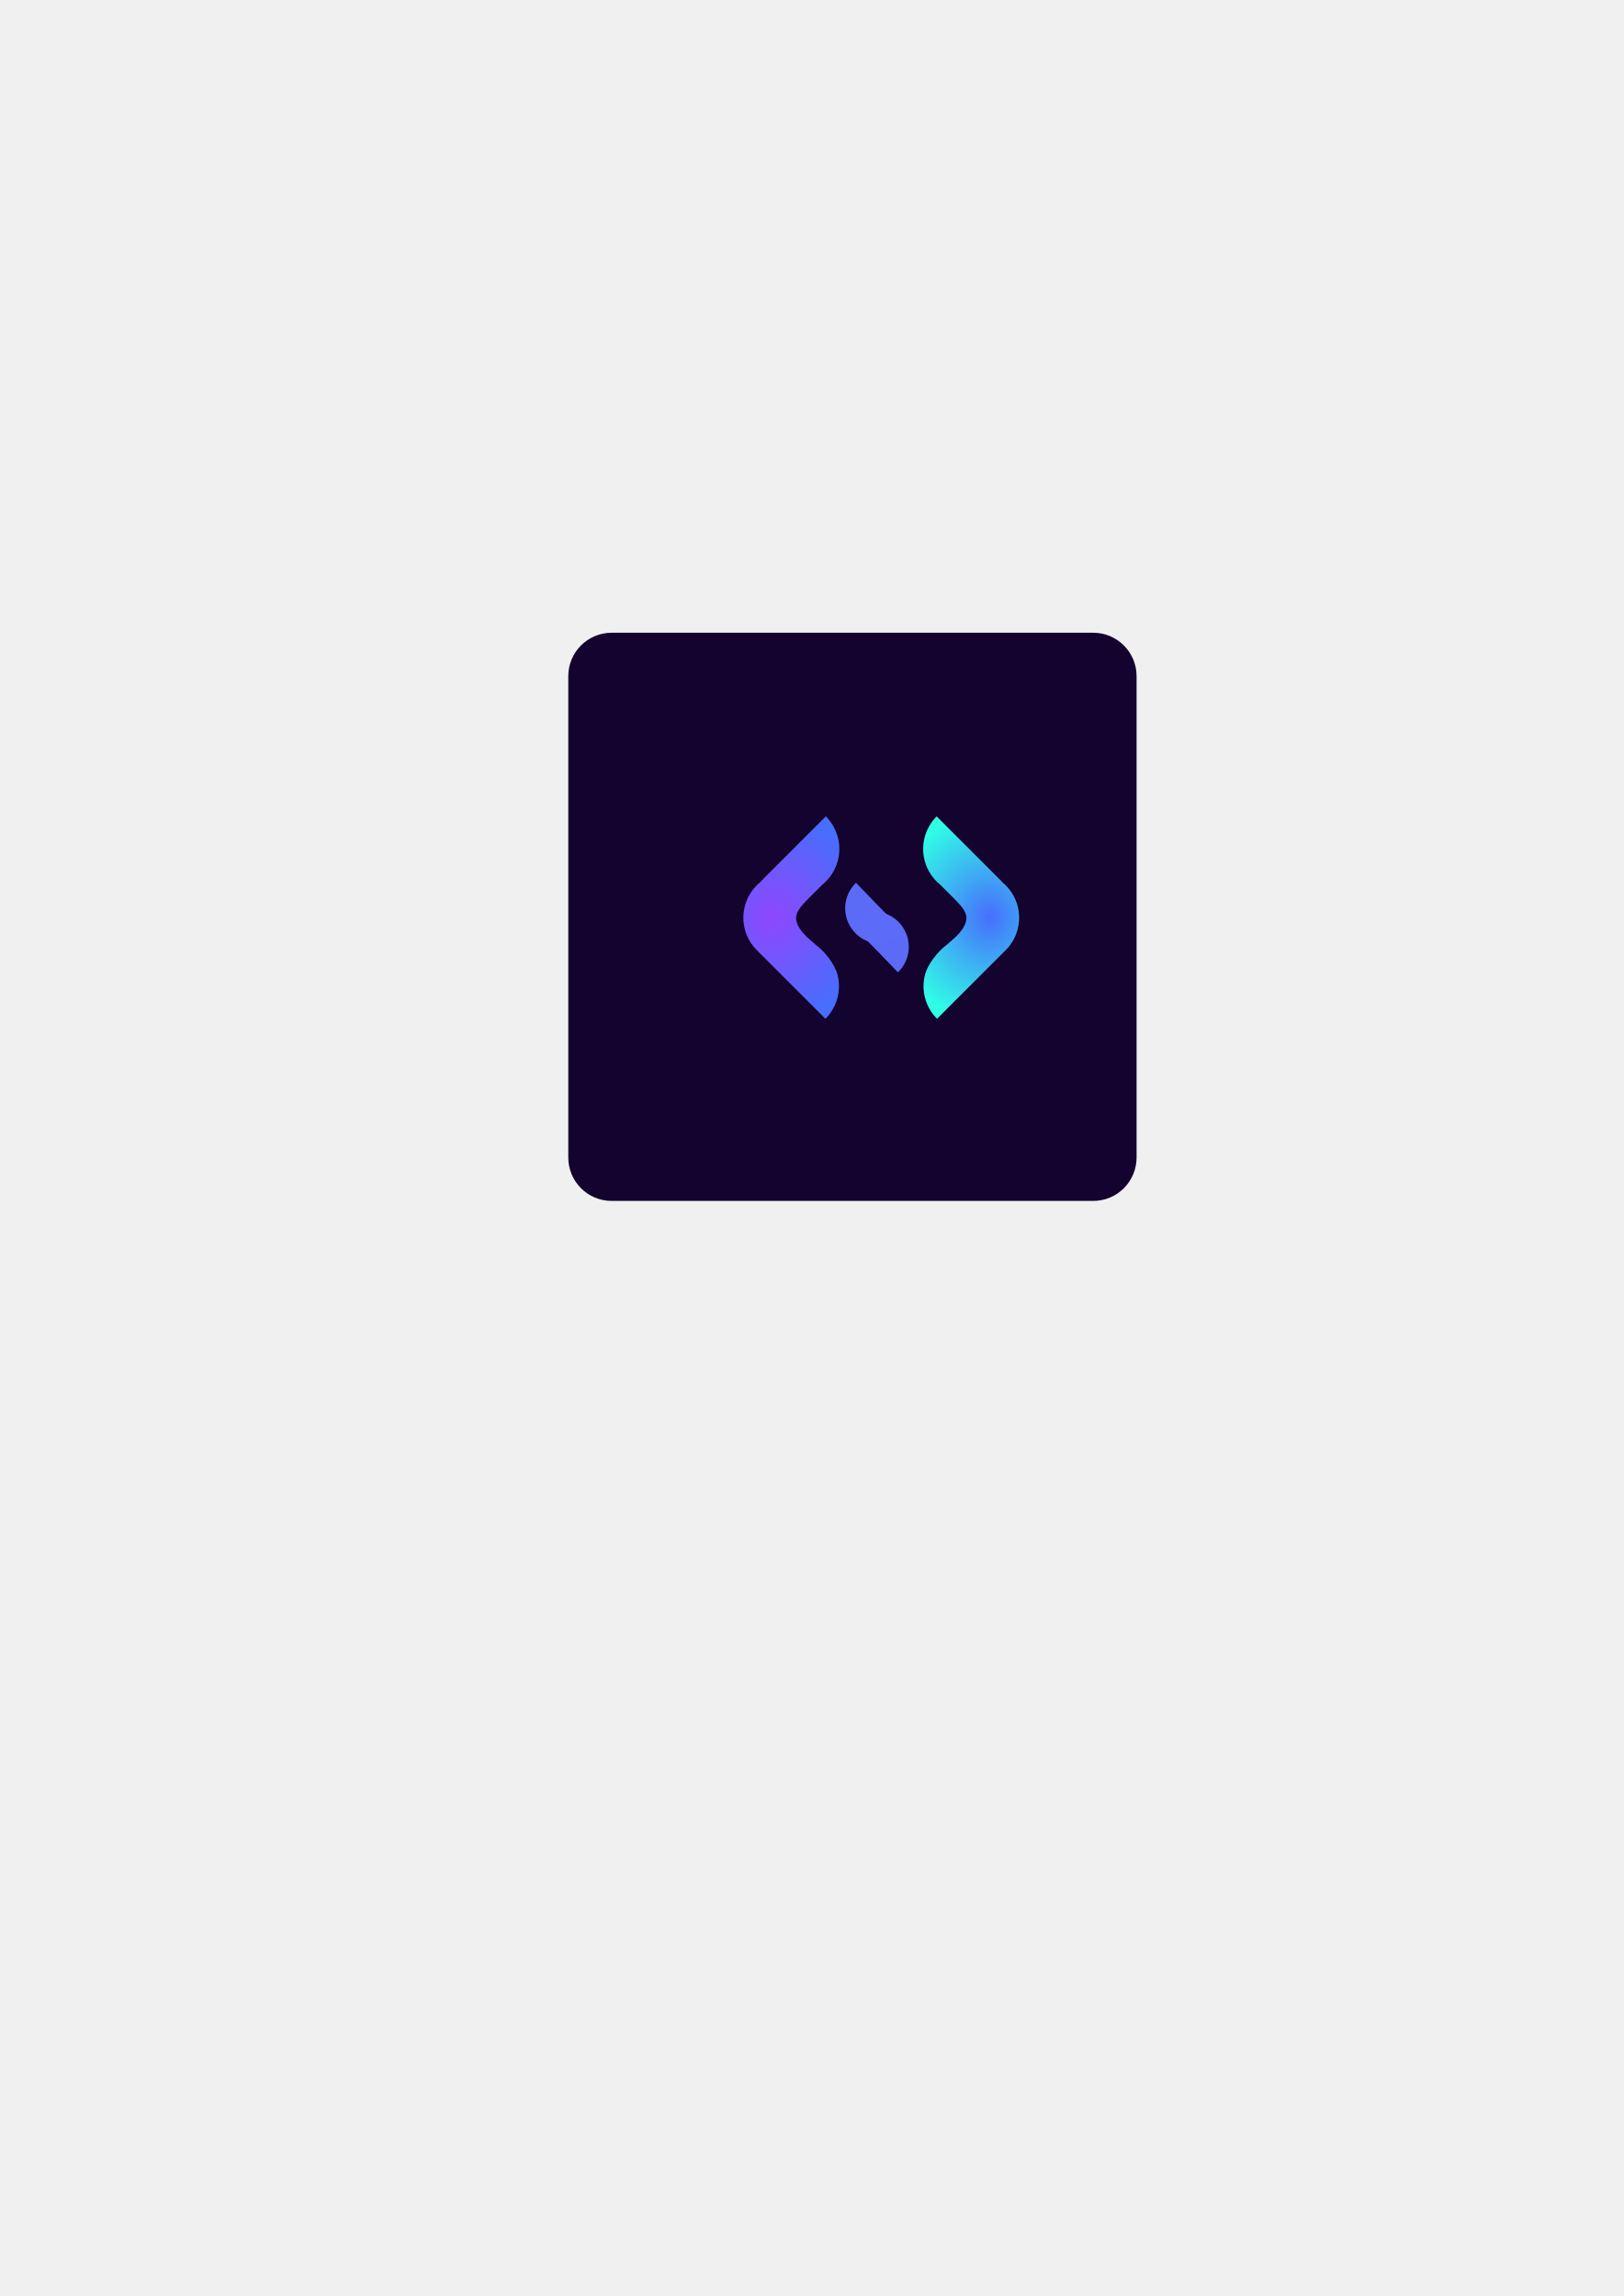
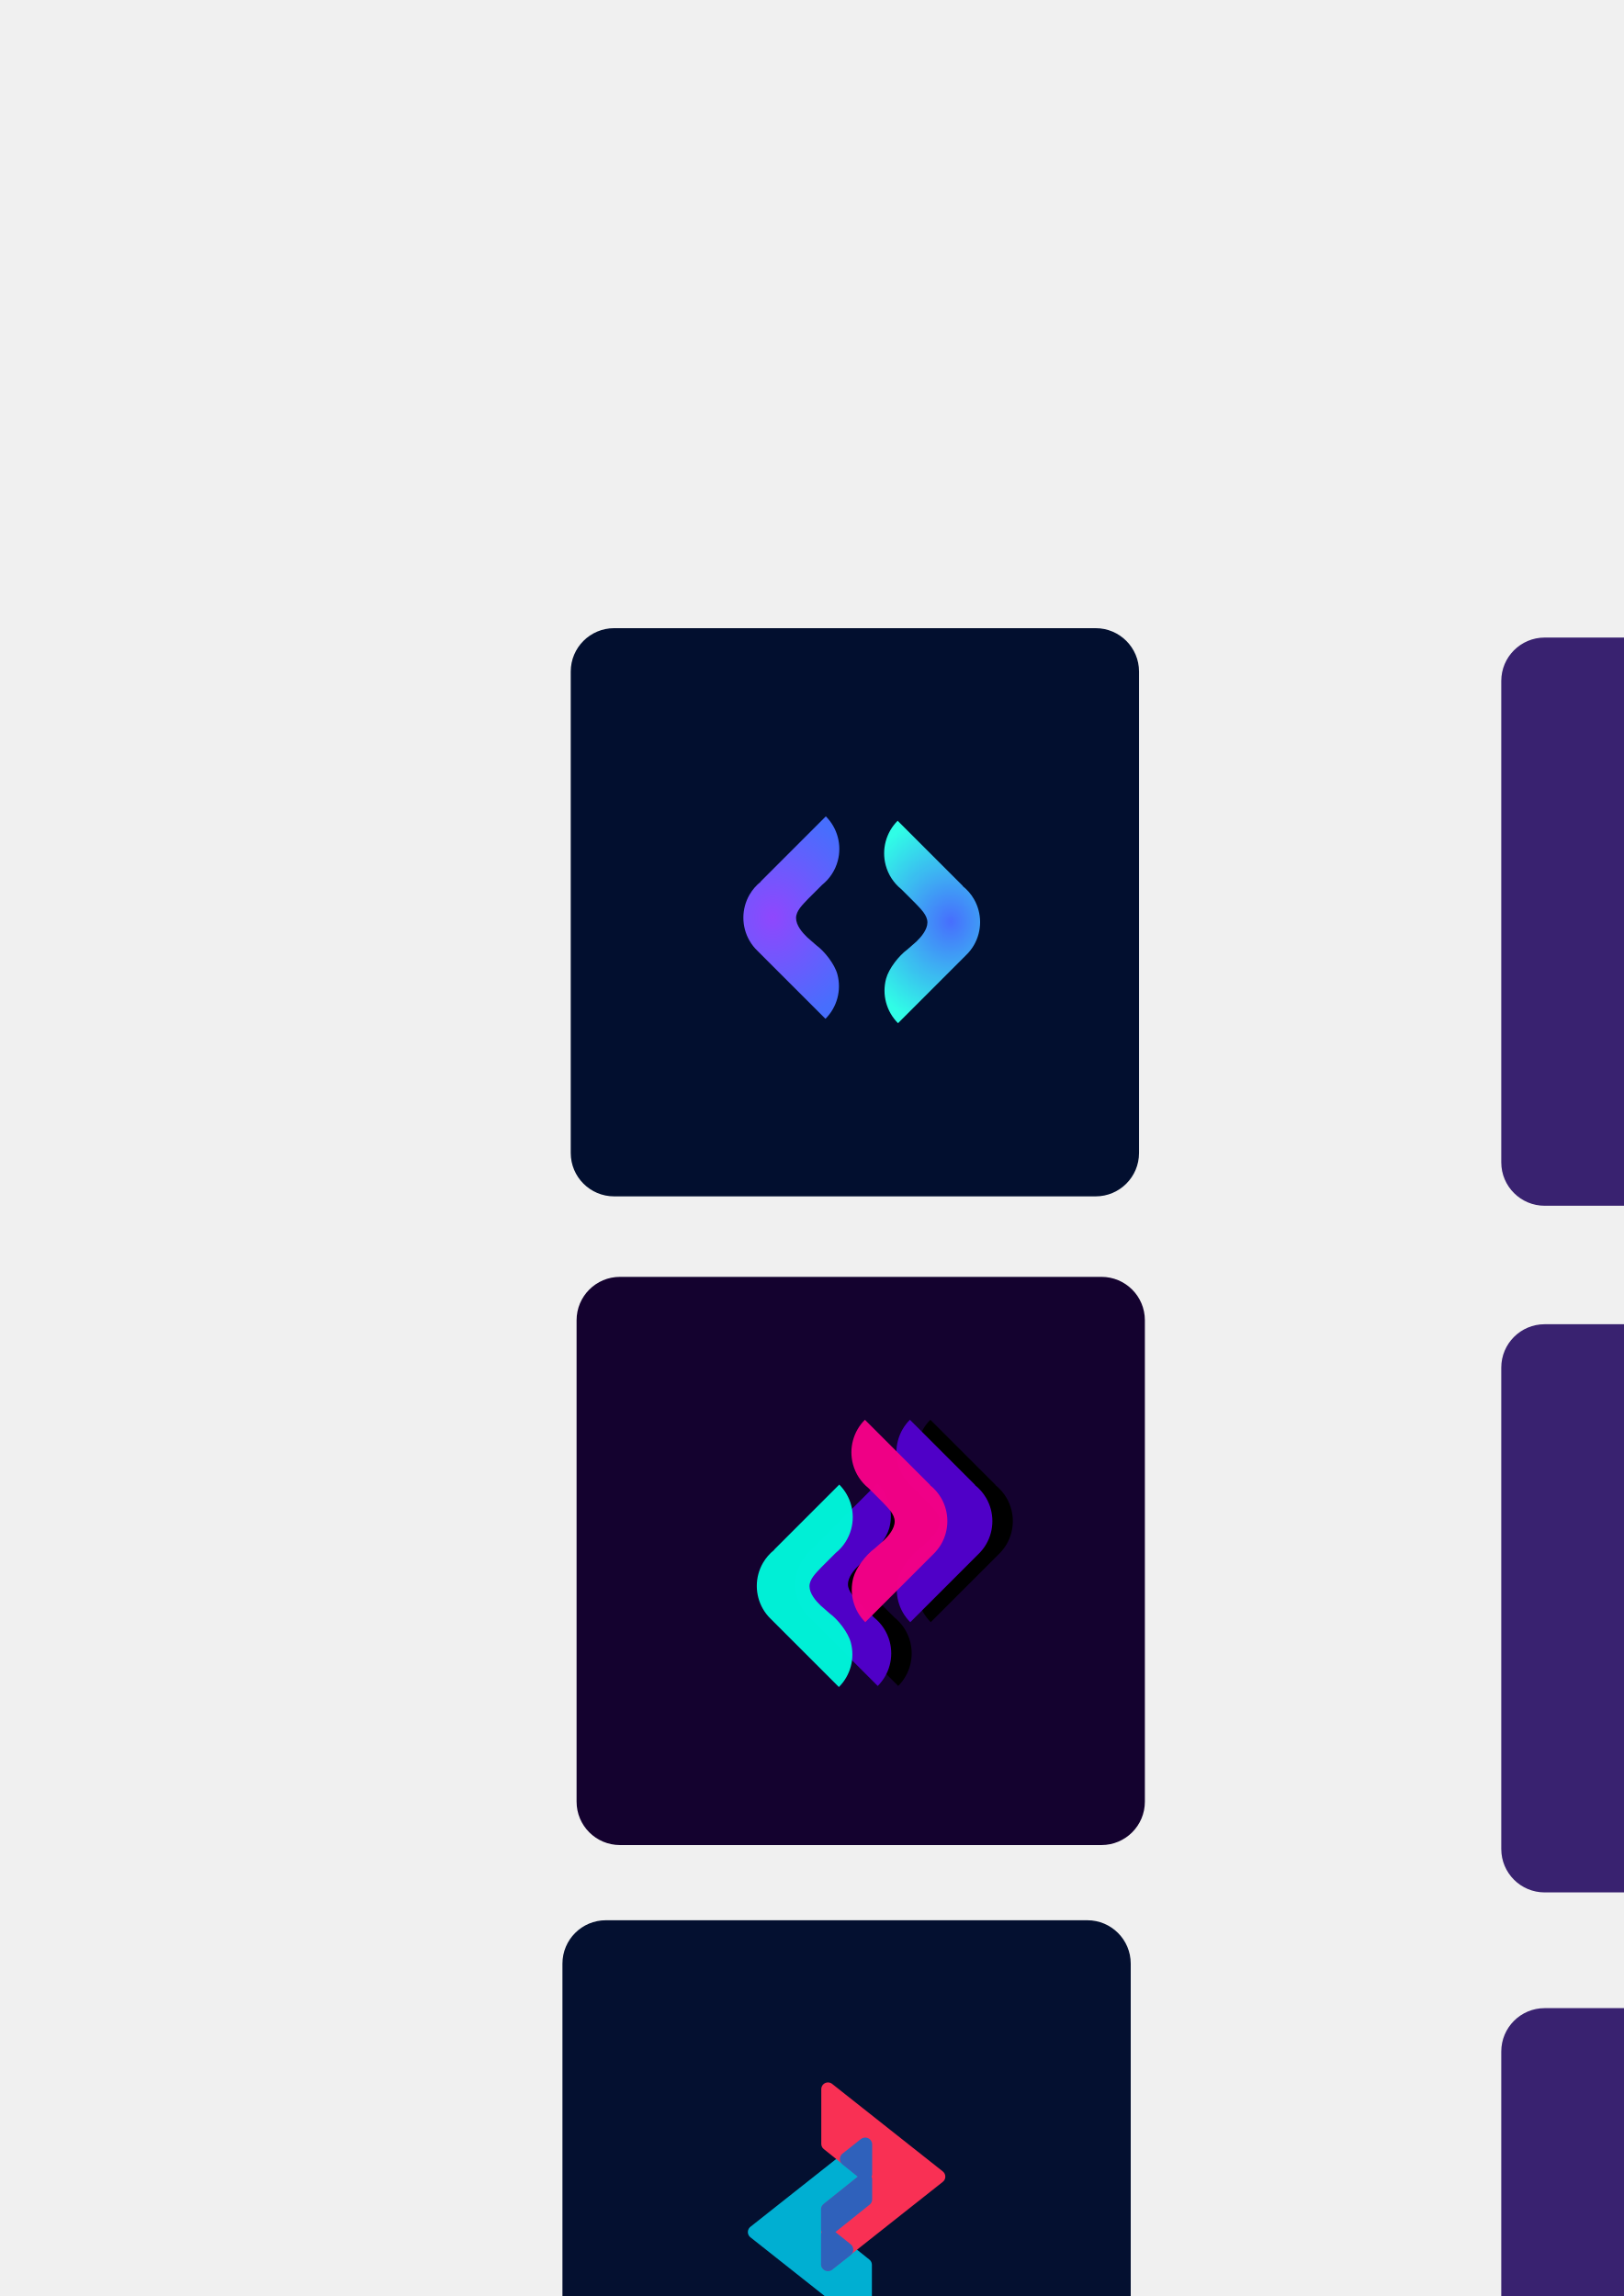
<svg xmlns="http://www.w3.org/2000/svg" xmlns:xlink="http://www.w3.org/1999/xlink" width="210mm" height="297mm" viewBox="0 0 210 297" version="1.1" id="svg821">
  <defs id="defs815">
+     <linearGradient id="linearGradient11832">
+       <stop style="stop-color:#00f1d7;stop-opacity:1;" offset="0" id="stop11828" />
+       <stop style="stop-color:#00f1d7;stop-opacity:0.363;" offset="1" id="stop11830" />
+     </linearGradient>
+     <linearGradient id="linearGradient11671">
+       <stop style="stop-color:#00f1d7;stop-opacity:1;" offset="0" id="stop11667" />
+       <stop style="stop-color:#0091cb;stop-opacity:0.399;" offset="1" id="stop11669" />
+     </linearGradient>
    <linearGradient id="linearGradient1576">
      <stop id="stop1572" offset="0" style="stop-color:#9048ff;stop-opacity:1" />
      <stop id="stop1574" offset="1" style="stop-color:#486fff;stop-opacity:1" />
    </linearGradient>
    <linearGradient id="linearGradient1556">
      <stop style="stop-color:#486fff;stop-opacity:1" offset="0" id="stop1552" />
      <stop style="stop-color:#30ffe8;stop-opacity:1" offset="1" id="stop1554" />
    </linearGradient>
-     <radialGradient xlink:href="#linearGradient1556" id="radialGradient1558" cx="126.812" cy="118.664" fx="126.812" fy="118.664" r="6.206" gradientTransform="matrix(1.989413,-0.03718545,0.04185554,2.239263,-129.2374,-142.3576)" gradientUnits="userSpaceOnUse" />
+     <radialGradient xlink:href="#linearGradient1556" id="radialGradient1558" cx="126.812" cy="118.664" fx="126.812" fy="118.664" r="6.206" gradientTransform="matrix(1.989413,-0.03718545,0.04185554,2.239263,-134.2834,-141.7906)" gradientUnits="userSpaceOnUse" />
    <radialGradient xlink:href="#linearGradient1576" id="radialGradient1570" gradientUnits="userSpaceOnUse" gradientTransform="matrix(-1.989413,-0.03718545,-0.04185554,2.239263,357.1867,-142.3576)" cx="126.812" cy="118.664" fx="126.812" fy="118.664" r="6.206" />
+     <linearGradient xlink:href="#linearGradient11671" id="linearGradient11673" x1="212.519" y1="112.268" x2="258.963" y2="112.268" gradientUnits="userSpaceOnUse" gradientTransform="translate(-4.91369,6.425595)" />
+     <linearGradient xlink:href="#linearGradient11832" id="linearGradient11741" gradientUnits="userSpaceOnUse" gradientTransform="translate(4.91369,95.25)" x1="-255.446" y1="115.453" x2="-233.398" y2="92.201" />
+     <linearGradient xlink:href="#linearGradient11832" id="linearGradient11743" gradientUnits="userSpaceOnUse" gradientTransform="translate(-4.91369,-95.25)" x1="214.395" y1="-112.503" x2="234.305" y2="-133.083" />
+     <clipPath clipPathUnits="userSpaceOnUse" id="clipPath36155">
+       <path id="path36157" style="fill:#f93054;fill-opacity:1;stroke:#f93054;stroke-width:1.729;stroke-linecap:round;stroke-linejoin:round;stroke-dasharray:none;stroke-opacity:1;paint-order:stroke fill markers" d="m 432.263,183.803 7.156,5.661 7.156,5.661 -7.156,5.661 -7.156,5.661 v -7.082 l 1.995,-1.599 3.295,-2.642 -3.295,-2.641 -1.995,-1.599 z" />
+     </clipPath>
+     <clipPath clipPathUnits="userSpaceOnUse" id="clipPath36163">
+       <path id="path36165" style="fill:#f93054;fill-opacity:1;stroke:#f93054;stroke-width:1.729;stroke-linecap:round;stroke-linejoin:round;stroke-dasharray:none;stroke-opacity:1;paint-order:normal" d="m 432.263,183.803 7.156,5.661 7.156,5.661 -7.156,5.661 -7.156,5.661 v -7.082 l 1.995,-1.599 3.295,-2.642 -3.295,-2.641 -1.995,-1.599 z" />
+     </clipPath>
  </defs>
  <g id="layer1">
-     <rect style="opacity:0.99;fill:#12002d;fill-opacity:1;fill-rule:nonzero;stroke:none;stroke-width:5;stroke-linecap:butt;stroke-linejoin:miter;stroke-miterlimit:4;stroke-dasharray:none;stroke-opacity:0.992;paint-order:stroke fill markers" id="rect1366" width="73.499" height="73.499" x="73.499" y="81.848" rx="5.613" ry="5.613" />
-     <path style="opacity:0.99;fill:url(#radialGradient1558);fill-opacity:1;fill-rule:nonzero;stroke:none;stroke-width:5.441;stroke-linecap:butt;stroke-linejoin:miter;stroke-miterlimit:4;stroke-dasharray:none;stroke-opacity:0.992;paint-order:stroke fill markers" d="m 121.142,105.602 c -1.506,1.506 -2.094,3.702 -1.543,5.759 0.328,1.22 1.036,2.305 2.021,3.097 l 1.804,1.804 c 0.7,0.745 1.57,1.543 1.569,2.488 -1.5e-4,0.945 -0.806,1.883 -1.431,2.486 l -1.166,1.021 c -1.095,0.801 -2.396,2.462 -2.749,3.772 -0.551,2.058 0.037,4.253 1.543,5.759 l 4.216,-4.216 4.574,-4.574 c 0.402,-0.385 0.748,-0.824 1.028,-1.305 1.065,-1.845 1.065,-4.118 0,-5.962 -0.375,-0.646 -0.869,-1.215 -1.454,-1.679 0.007,-0.006 0.013,-0.012 0.02,-0.018 l -4.216,-4.216 z" id="path1436" />
+     <rect style="opacity:0.99;fill:#000d2d;fill-opacity:1;fill-rule:nonzero;stroke:none;stroke-width:5;stroke-linecap:butt;stroke-linejoin:miter;stroke-miterlimit:4;stroke-dasharray:none;stroke-opacity:0.992;paint-order:stroke fill markers" id="rect1366" width="73.499" height="73.499" x="73.816" y="81.258" rx="5.613" ry="5.613" />
+     <path style="opacity:0.99;fill:url(#radialGradient1558);fill-opacity:1;fill-rule:nonzero;stroke:none;stroke-width:5.441;stroke-linecap:butt;stroke-linejoin:miter;stroke-miterlimit:4;stroke-dasharray:none;stroke-opacity:0.992;paint-order:stroke fill markers" d="m 116.096,106.169 c -1.506,1.506 -2.094,3.702 -1.543,5.759 0.328,1.22 1.036,2.305 2.021,3.097 l 1.804,1.804 c 0.7,0.745 1.57,1.543 1.569,2.488 -1.5e-4,0.945 -0.806,1.883 -1.431,2.486 l -1.166,1.021 c -1.095,0.801 -2.396,2.462 -2.749,3.772 -0.551,2.058 0.037,4.253 1.543,5.759 l 4.216,-4.216 4.574,-4.574 c 0.402,-0.385 0.748,-0.824 1.028,-1.305 1.065,-1.845 1.065,-4.118 0,-5.962 -0.375,-0.646 -0.869,-1.215 -1.454,-1.679 0.007,-0.006 0.013,-0.012 0.02,-0.018 l -4.216,-4.216 z" id="path1436" />
    <path id="path1568" d="m 106.808,105.602 c 1.506,1.506 2.094,3.702 1.543,5.759 -0.328,1.22 -1.036,2.305 -2.021,3.097 l -1.804,1.804 c -0.7,0.745 -1.57,1.543 -1.569,2.488 1.5e-4,0.945 0.806,1.883 1.431,2.486 l 1.166,1.021 c 1.095,0.801 2.396,2.462 2.749,3.772 0.551,2.058 -0.037,4.253 -1.543,5.759 l -4.216,-4.216 -4.574,-4.574 c -0.402,-0.385 -0.748,-0.824 -1.028,-1.305 -1.065,-1.845 -1.065,-4.118 0,-5.962 0.375,-0.646 0.869,-1.215 1.454,-1.679 -0.007,-0.006 -0.013,-0.012 -0.02,-0.018 l 4.216,-4.216 z" style="opacity:0.99;fill:url(#radialGradient1570);fill-opacity:1;fill-rule:nonzero;stroke:none;stroke-width:5.441;stroke-linecap:butt;stroke-linejoin:miter;stroke-miterlimit:4;stroke-dasharray:none;stroke-opacity:0.992;paint-order:stroke fill markers" />
-     <path style="opacity:0.99;fill:#5d6cf8;fill-opacity:1;fill-rule:nonzero;stroke:none;stroke-width:3;stroke-linecap:butt;stroke-linejoin:miter;stroke-miterlimit:4;stroke-dasharray:none;stroke-opacity:1;paint-order:stroke fill markers" id="path1595" d="m 168.199,2.543 a 4.583,4.583 0 0 1 -2.315,3.982 4.583,4.583 0 0 1 -4.606,-0.04 4.583,4.583 0 0 1 -2.245,-4.022 l 4.582,0.08 z" transform="rotate(45)" />
-     <path style="opacity:0.99;fill:#5d6cf8;fill-opacity:1;fill-rule:nonzero;stroke:none;stroke-width:3;stroke-linecap:butt;stroke-linejoin:miter;stroke-miterlimit:4;stroke-dasharray:none;stroke-opacity:1;paint-order:stroke fill markers" id="path1595-3" d="m -161.893,-6.738 a 4.583,4.583 0 0 1 -2.315,3.982 4.583,4.583 0 0 1 -4.606,-0.04 4.583,4.583 0 0 1 -2.245,-4.022 l 4.582,0.08 z" transform="rotate(-135)" />
+     <rect style="opacity:0.99;fill:#12002d;fill-opacity:1;fill-rule:nonzero;stroke:none;stroke-width:5;stroke-linecap:butt;stroke-linejoin:miter;stroke-miterlimit:4;stroke-dasharray:none;stroke-opacity:0.992;paint-order:stroke fill markers" id="rect3004" width="73.499" height="73.499" x="74.572" y="165.169" rx="5.613" ry="5.613" />
+     <path style="opacity:0.99;fill:#000000;fill-opacity:1;fill-rule:nonzero;stroke:none;stroke-width:5.441;stroke-linecap:butt;stroke-linejoin:miter;stroke-miterlimit:4;stroke-dasharray:none;stroke-opacity:0.992;paint-order:stroke fill markers" d="m 120.329,183.654 c -1.506,1.506 -2.094,3.702 -1.543,5.759 0.328,1.22 1.036,2.305 2.021,3.097 l 1.804,1.804 c 0.7,0.745 1.57,1.543 1.569,2.488 -1.5e-4,0.945 -0.806,1.883 -1.431,2.486 l -1.166,1.021 c -1.095,0.801 -2.396,2.462 -2.749,3.772 -0.551,2.058 0.037,4.253 1.543,5.759 l 4.216,-4.216 4.574,-4.574 c 0.402,-0.385 0.748,-0.824 1.028,-1.305 1.065,-1.845 1.065,-4.118 0,-5.962 -0.375,-0.646 -0.869,-1.215 -1.454,-1.679 0.007,-0.006 0.013,-0.012 0.02,-0.018 l -4.216,-4.216 z" id="path3099" />
+     <path style="opacity:0.99;fill:#5000c9;fill-opacity:1;fill-rule:nonzero;stroke:none;stroke-width:5.441;stroke-linecap:butt;stroke-linejoin:miter;stroke-miterlimit:4;stroke-dasharray:none;stroke-opacity:0.992;paint-order:stroke fill markers" d="m 117.683,183.654 c -1.506,1.506 -2.094,3.702 -1.543,5.759 0.328,1.22 1.036,2.305 2.021,3.097 l 1.804,1.804 c 0.7,0.745 1.57,1.543 1.569,2.488 -1.5e-4,0.945 -0.806,1.883 -1.431,2.486 l -1.166,1.021 c -1.095,0.801 -2.396,2.462 -2.749,3.772 -0.551,2.058 0.037,4.253 1.543,5.759 l 4.216,-4.216 4.574,-4.574 c 0.402,-0.385 0.748,-0.824 1.028,-1.305 1.065,-1.845 1.065,-4.118 0,-5.962 -0.375,-0.646 -0.869,-1.215 -1.454,-1.679 0.007,-0.006 0.013,-0.012 0.02,-0.018 l -4.216,-4.216 z" id="path3006" />
+     <path style="opacity:0.99;fill:#000000;fill-opacity:1;fill-rule:nonzero;stroke:none;stroke-width:5.441;stroke-linecap:butt;stroke-linejoin:miter;stroke-miterlimit:4;stroke-dasharray:none;stroke-opacity:0.992;paint-order:stroke fill markers" d="m 116.167,218.088 c 1.506,-1.506 2.094,-3.702 1.543,-5.759 -0.328,-1.22 -1.036,-2.305 -2.021,-3.097 l -1.804,-1.804 c -0.7,-0.745 -1.57,-1.543 -1.569,-2.488 1.5e-4,-0.945 0.806,-1.883 1.431,-2.486 l 1.166,-1.021 c 1.095,-0.801 2.396,-2.462 2.749,-3.772 0.551,-2.058 -0.037,-4.253 -1.543,-5.759 l -4.216,4.216 -4.574,4.574 c -0.402,0.385 -0.748,0.824 -1.028,1.305 -1.065,1.845 -1.065,4.118 0,5.962 0.375,0.646 0.869,1.215 1.454,1.679 -0.007,0.006 -0.013,0.012 -0.02,0.018 l 4.216,4.216 z" id="path3101" />
+     <path style="opacity:0.99;fill:#5000c9;fill-opacity:1;fill-rule:nonzero;stroke:none;stroke-width:5.441;stroke-linecap:butt;stroke-linejoin:miter;stroke-miterlimit:4;stroke-dasharray:none;stroke-opacity:0.992;paint-order:stroke fill markers" d="m 113.521,218.088 c 1.506,-1.506 2.094,-3.702 1.543,-5.759 -0.328,-1.22 -1.036,-2.305 -2.021,-3.097 l -1.804,-1.804 c -0.7,-0.745 -1.57,-1.543 -1.569,-2.488 1.5e-4,-0.945 0.806,-1.883 1.431,-2.486 l 1.166,-1.021 c 1.095,-0.801 2.396,-2.462 2.749,-3.772 0.551,-2.058 -0.037,-4.253 -1.543,-5.759 l -4.216,4.216 -4.574,4.574 c -0.402,0.385 -0.748,0.824 -1.028,1.305 -1.065,1.845 -1.065,4.118 0,5.962 0.375,0.646 0.869,1.215 1.454,1.679 -0.007,0.006 -0.013,0.012 -0.02,0.018 l 4.216,4.216 z" id="path3006-7" />
+     <path id="path3008" d="m 108.545,192.04 c 1.506,1.506 2.094,3.702 1.543,5.759 -0.328,1.22 -1.036,2.305 -2.021,3.097 l -1.804,1.804 c -0.7,0.745 -1.57,1.543 -1.569,2.488 1.5e-4,0.945 0.806,1.883 1.431,2.486 l 1.166,1.021 c 1.095,0.801 2.396,2.462 2.749,3.772 0.551,2.058 -0.037,4.253 -1.543,5.759 l -4.216,-4.216 -4.574,-4.574 c -0.402,-0.385 -0.748,-0.824 -1.028,-1.305 -1.065,-1.845 -1.065,-4.118 0,-5.962 0.375,-0.646 0.869,-1.215 1.454,-1.679 -0.007,-0.006 -0.013,-0.012 -0.02,-0.018 l 4.216,-4.216 z" style="opacity:0.99;fill:#00f1d8;fill-opacity:1;fill-rule:nonzero;stroke:none;stroke-width:5.441;stroke-linecap:butt;stroke-linejoin:miter;stroke-miterlimit:4;stroke-dasharray:none;stroke-opacity:0.992;paint-order:stroke fill markers" />
+     <path style="opacity:0.99;fill:#f10086;fill-opacity:1;fill-rule:nonzero;stroke:none;stroke-width:5.441;stroke-linecap:butt;stroke-linejoin:miter;stroke-miterlimit:4;stroke-dasharray:none;stroke-opacity:0.992;paint-order:stroke fill markers" d="m 111.862,183.654 c -1.506,1.506 -2.094,3.702 -1.543,5.759 0.328,1.22 1.036,2.305 2.021,3.097 l 1.804,1.804 c 0.7,0.745 1.57,1.543 1.569,2.488 -1.5e-4,0.945 -0.806,1.883 -1.431,2.486 l -1.166,1.021 c -1.095,0.801 -2.396,2.462 -2.749,3.772 -0.551,2.058 0.037,4.253 1.543,5.759 l 4.216,-4.216 4.574,-4.574 c 0.402,-0.385 0.748,-0.824 1.028,-1.305 1.065,-1.845 1.065,-4.118 0,-5.962 -0.375,-0.646 -0.869,-1.215 -1.454,-1.679 0.007,-0.006 0.013,-0.012 0.02,-0.018 l -4.216,-4.216 z" id="path3014" />
+     <rect style="opacity:0.99;fill:#37206f;fill-opacity:1;fill-rule:nonzero;stroke:none;stroke-width:5;stroke-linecap:butt;stroke-linejoin:miter;stroke-miterlimit:4;stroke-dasharray:none;stroke-opacity:0.992;paint-order:stroke fill markers" id="rect8229" width="73.499" height="73.499" x="194.165" y="82.472" rx="5.613" ry="5.613" />
+     <g id="g38725" transform="matrix(0.6840664,0,0,0.6840664,73.32441,37.90868)">
+       <rect style="fill:url(#linearGradient11673);fill-opacity:1;stroke-width:5.047;paint-order:stroke fill markers" id="rect8283" width="46.444" height="6.257" x="207.606" y="115.565" rx="2.861" ry="2.861" />
+       <path style="fill:none;fill-opacity:1;stroke:#00f1d7;stroke-width:6.817;stroke-linecap:round;stroke-dasharray:none;stroke-opacity:1;paint-order:stroke fill markers" id="path10731" d="M 230.147,98.628 A 20.042,20.042 0 0 1 210.105,118.67" />
+       <path style="fill:none;fill-opacity:1;stroke:#00f1d7;stroke-width:6.817;stroke-linecap:round;stroke-dasharray:none;stroke-opacity:1;paint-order:stroke fill markers" id="path10889" d="m -230.347,-139.106 a 20.042,20.042 0 0 1 -20.042,20.042" transform="scale(-1)" />
+     </g>
+     <rect style="opacity:0.99;fill:#37206f;fill-opacity:1;fill-rule:nonzero;stroke:none;stroke-width:5;stroke-linecap:butt;stroke-linejoin:miter;stroke-miterlimit:4;stroke-dasharray:none;stroke-opacity:0.992;paint-order:stroke fill markers" id="rect11727" width="73.499" height="73.499" x="194.165" y="171.296" rx="5.613" ry="5.613" />
+     <g id="g38720" transform="matrix(0.6390765,0,0,0.6390765,83.70946,75.31529)">
+       <path style="fill:none;fill-opacity:1;stroke:url(#linearGradient11743);stroke-width:6.817;stroke-linecap:round;stroke-dasharray:none;stroke-opacity:0.619;paint-order:stroke fill markers" id="path11729" d="m 230.125,-227.796 a 20.042,20.042 0 0 1 -20.042,20.042" transform="scale(1,-1)" />
+       <path style="fill:none;fill-opacity:1;stroke:url(#linearGradient11741);stroke-width:6.817;stroke-linecap:round;stroke-dasharray:none;stroke-opacity:0.619;paint-order:stroke fill markers" id="path11731" d="m -230.556,187.453 a 20.042,20.042 0 0 1 -20.042,20.042" transform="scale(-1,1)" />
+       <path style="fill:none;fill-opacity:1;stroke:#00f1d7;stroke-width:6.817;stroke-linecap:round;stroke-dasharray:none;stroke-opacity:1;paint-order:stroke fill markers" id="path11735" d="M 230.147,187.453 A 20.042,20.042 0 0 1 210.105,207.495" />
+       <path style="fill:none;fill-opacity:1;stroke:#00f1d7;stroke-width:6.817;stroke-linecap:round;stroke-dasharray:none;stroke-opacity:1;paint-order:stroke fill markers" id="path11737" d="m -230.347,-227.93 a 20.042,20.042 0 0 1 -20.042,20.042" transform="scale(-1)" />
+     </g>
+     <rect style="opacity:0.99;fill:#37206f;fill-opacity:1;fill-rule:nonzero;stroke:none;stroke-width:5;stroke-linecap:butt;stroke-linejoin:miter;stroke-miterlimit:4;stroke-dasharray:none;stroke-opacity:0.992;paint-order:stroke fill markers" id="rect12018" width="73.499" height="73.499" x="194.165" y="259.763" rx="5.613" ry="5.613" />
+     <g id="g38714" transform="translate(8.222958,-7.288158)">
+       <path style="fill:none;fill-opacity:1;stroke:#f1db00;stroke-width:4.614;stroke-linecap:round;stroke-dasharray:none;stroke-opacity:1;paint-order:stroke fill markers" id="path12020" d="m 222.546,-317.407 a 13.565,13.565 0 0 1 -13.565,13.565" transform="scale(1,-1)" />
+       <path style="fill:none;fill-opacity:1;stroke:#f100aa;stroke-width:4.614;stroke-linecap:round;stroke-dasharray:none;stroke-opacity:1;paint-order:stroke fill markers" id="path12026" d="m -222.696,-317.498 a 13.565,13.565 0 0 1 -13.565,13.565" transform="scale(-1)" />
+       <path style="fill:none;fill-opacity:1;stroke:#8e00f1;stroke-width:4.614;stroke-linecap:round;stroke-dasharray:none;stroke-opacity:1;paint-order:stroke fill markers" id="path12022" d="m -222.838,290.103 a 13.565,13.565 0 0 1 -13.565,13.565" transform="scale(-1,1)" />
+       <path style="fill:none;fill-opacity:1;stroke:#00f1d7;stroke-width:4.614;stroke-linecap:round;stroke-dasharray:none;stroke-opacity:1;paint-order:stroke fill markers" id="path12024" d="m 222.561,290.103 a 13.565,13.565 0 0 1 -13.565,13.565" />
+     </g>
+     <rect style="opacity:0.99;fill:#37206f;fill-opacity:1;fill-rule:nonzero;stroke:none;stroke-width:5;stroke-linecap:butt;stroke-linejoin:miter;stroke-miterlimit:4;stroke-dasharray:none;stroke-opacity:0.992;paint-order:stroke fill markers" id="rect14944" width="73.499" height="73.499" x="195.234" y="345.823" rx="5.613" ry="5.613" />
+     <g id="g38708" transform="matrix(0.6991108,0,0,0.6991108,70.20279,115.36)">
+       <path style="fill:none;fill-opacity:1;stroke:#d5db00;stroke-width:6.817;stroke-linecap:round;stroke-dasharray:none;stroke-opacity:1;paint-order:stroke fill markers" id="path14946" d="m 231.194,-402.323 a 20.042,20.042 0 0 1 -20.042,20.042" transform="scale(1,-1)" />
+       <path style="fill:none;fill-opacity:1;stroke:#ff0954;stroke-width:6.817;stroke-linecap:round;stroke-dasharray:none;stroke-opacity:1;paint-order:stroke fill markers" id="path14948" d="m -231.416,-402.457 a 20.042,20.042 0 0 1 -20.042,20.042" transform="scale(-1)" />
+       <path style="fill:none;fill-opacity:1;stroke:#dd00f1;stroke-width:6.817;stroke-linecap:round;stroke-dasharray:none;stroke-opacity:1;paint-order:stroke fill markers" id="path14950" d="M -231.625,361.98 A 20.042,20.042 0 0 1 -251.667,382.022" transform="scale(-1,1)" />
+       <path style="fill:none;fill-opacity:1;stroke:#00f18a;stroke-width:6.817;stroke-linecap:round;stroke-dasharray:none;stroke-opacity:1;paint-order:stroke fill markers" id="path14952" d="M 231.216,361.98 A 20.042,20.042 0 0 1 211.174,382.022" />
+     </g>
+     <rect style="opacity:0.99;fill:#421ceb;fill-opacity:1;fill-rule:nonzero;stroke:none;stroke-width:5;stroke-linecap:butt;stroke-linejoin:miter;stroke-miterlimit:4;stroke-dasharray:none;stroke-opacity:0.992;paint-order:stroke fill markers" id="rect22060" width="73.499" height="73.499" x="308.022" y="164.791" rx="5.613" ry="5.613" />
+     <path id="path24310" style="fill:#ffffff;fill-opacity:1;stroke:#ffffff;stroke-width:1.729;stroke-linecap:round;stroke-linejoin:round;stroke-dasharray:none;stroke-opacity:0.992;paint-order:stroke fill markers" d="m 343.102,190.97 -7.156,5.661 -7.156,5.661 7.156,5.661 7.156,5.661 v -7.082 l -1.995,-1.599 -3.295,-2.642 3.295,-2.641 1.995,-1.599 z" />
+     <path id="path29551" style="fill:#ffffff;fill-opacity:1;stroke:#ffffff;stroke-width:1.729;stroke-linecap:round;stroke-linejoin:round;stroke-dasharray:none;stroke-opacity:0.992;paint-order:stroke fill markers" d="m 348.781,191.096 7.156,5.661 7.156,5.661 -7.156,5.661 -7.156,5.661 v -7.082 l 1.995,-1.599 3.295,-2.642 -3.295,-2.641 -1.995,-1.599 z" />
+     <rect style="opacity:0.99;fill:#421ceb;fill-opacity:1;fill-rule:nonzero;stroke:none;stroke-width:5;stroke-linecap:butt;stroke-linejoin:miter;stroke-miterlimit:4;stroke-dasharray:none;stroke-opacity:0.992;paint-order:stroke fill markers" id="rect29553" width="73.499" height="73.499" x="308.022" y="261.914" rx="5.613" ry="5.613" />
+     <g id="g29561" transform="translate(-2.421585,14.65091)">
+       <path id="path29555" style="fill:#ffffff;fill-opacity:1;stroke:none;stroke-width:1.729;stroke-linecap:round;stroke-linejoin:round;stroke-dasharray:none;stroke-opacity:0.992;paint-order:stroke fill markers" d="m 355.716,271.757 -9.124,0.106 -9.124,0.106 2.202,8.854 2.202,8.855 4.329,-5.604 -0.601,-2.485 -0.993,-4.105 4.222,-0.076 2.556,-0.046 z" />
+       <path id="path29557" style="fill:#ffffff;fill-opacity:1;stroke:none;stroke-width:1.729;stroke-linecap:round;stroke-linejoin:round;stroke-dasharray:none;stroke-opacity:0.992;paint-order:stroke fill markers" d="m 352.513,278.347 2.202,8.855 2.202,8.855 -9.124,0.106 -9.124,0.106 4.329,-5.604 2.556,-0.046 4.222,-0.076 -0.993,-4.104 -0.601,-2.485 z" />
+     </g>
+     <rect style="opacity:0.99;fill:#000d2d;fill-opacity:0.992;fill-rule:nonzero;stroke:none;stroke-width:5;stroke-linecap:butt;stroke-linejoin:miter;stroke-miterlimit:4;stroke-dasharray:none;stroke-opacity:0.992;paint-order:stroke fill markers" id="rect30317" width="73.499" height="73.499" x="72.743" y="248.395" rx="5.613" ry="5.613" />
+     <g id="g38735" transform="translate(-2.859763,2.831971)">
+       <path id="path30319" style="fill:#00afd2;fill-opacity:1;stroke:#00afd2;stroke-width:1.729;stroke-linecap:round;stroke-linejoin:round;stroke-dasharray:none;stroke-opacity:1;paint-order:fill markers stroke" d="m 114.761,274.574 -7.156,5.661 -7.156,5.661 7.156,5.661 7.156,5.661 v -7.082 l -1.995,-1.599 -3.295,-2.642 3.295,-2.641 1.995,-1.599 z" />
+       <path id="path30321" style="fill:#f93054;fill-opacity:1;stroke:#f93054;stroke-width:1.729;stroke-linecap:round;stroke-linejoin:round;stroke-dasharray:none;stroke-opacity:1;paint-order:fill markers stroke" d="m 109.944,267.406 7.156,5.661 7.156,5.661 -7.156,5.661 -7.156,5.661 v -7.082 l 1.995,-1.599 3.295,-2.642 -3.295,-2.641 -1.995,-1.599 z" />
+       <path id="path36167" style="fill:#2f61bb;fill-opacity:1;stroke:#2f61bb;stroke-width:1.8;stroke-linecap:round;stroke-linejoin:round;stroke-dasharray:none;stroke-opacity:1;paint-order:stroke fill markers" d="m 114.761,274.573 -2.371,1.876 2.371,1.901 z m 0,4.535 -2.822,2.262 -1.995,1.599 v 2.548 l 2.822,-2.262 1.995,-1.599 z m -4.817,7.167 v 3.776 l 2.37,-1.875 z" />
+     </g>
  </g>
</svg>
